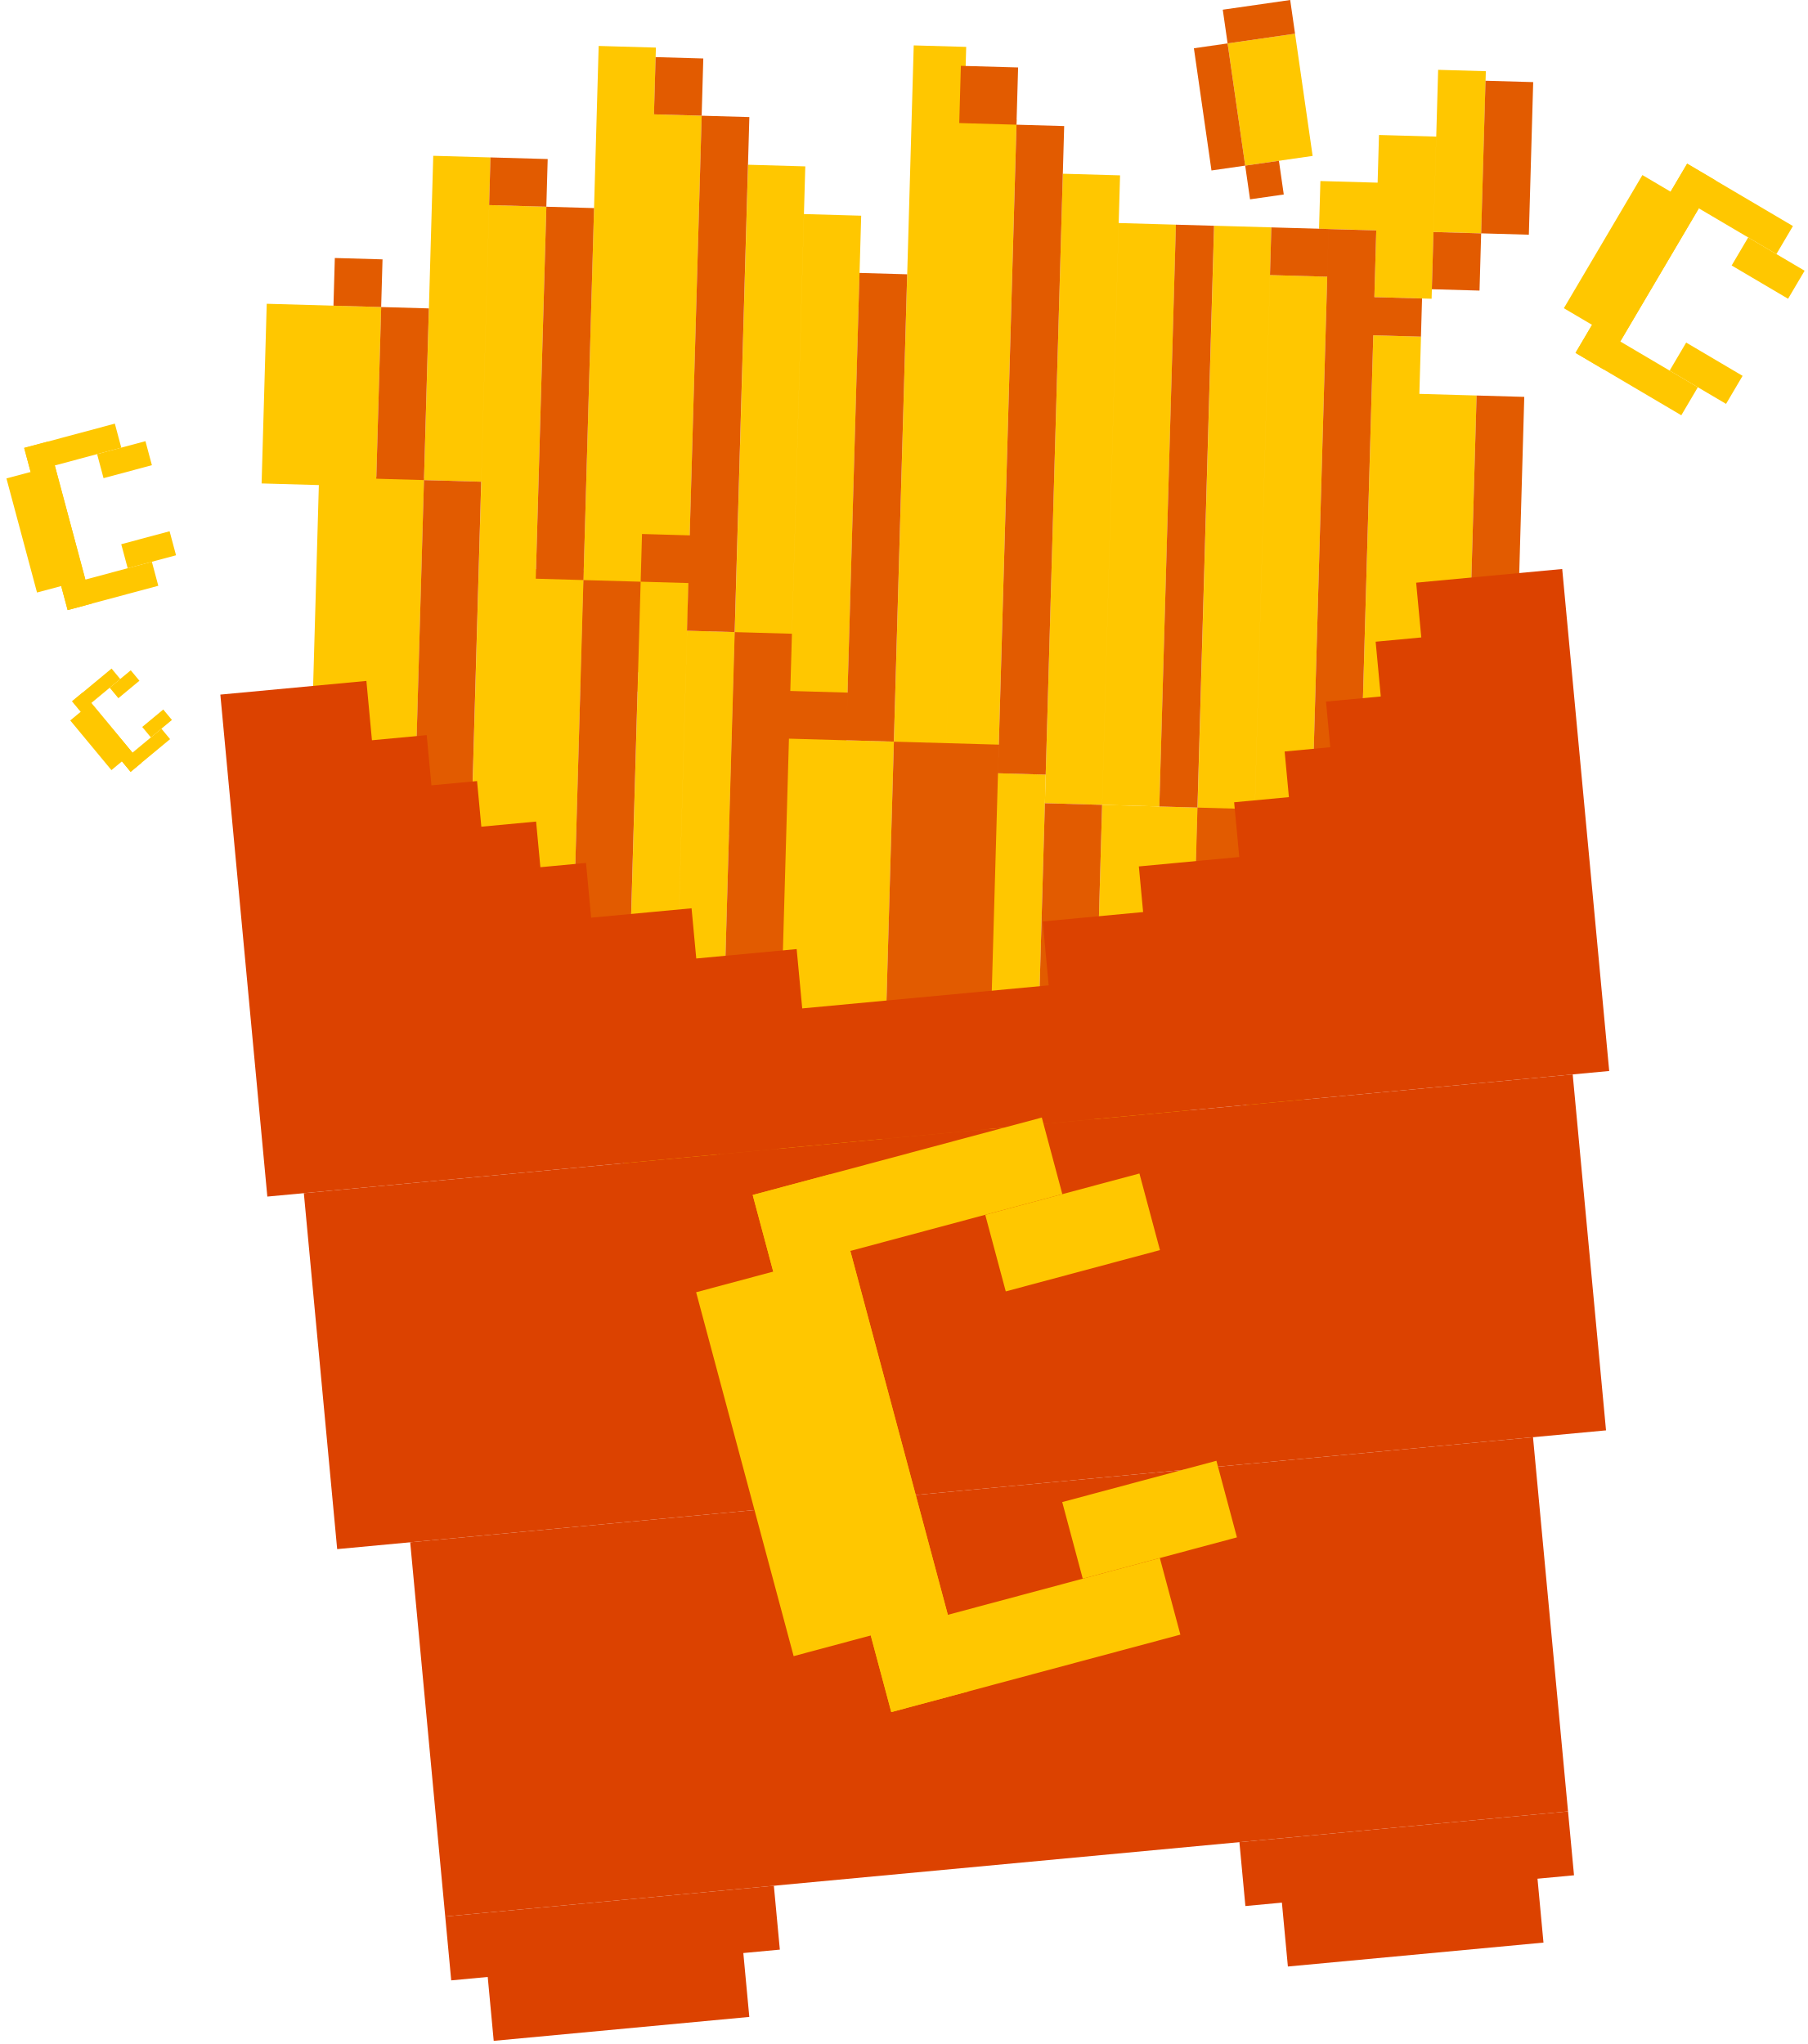
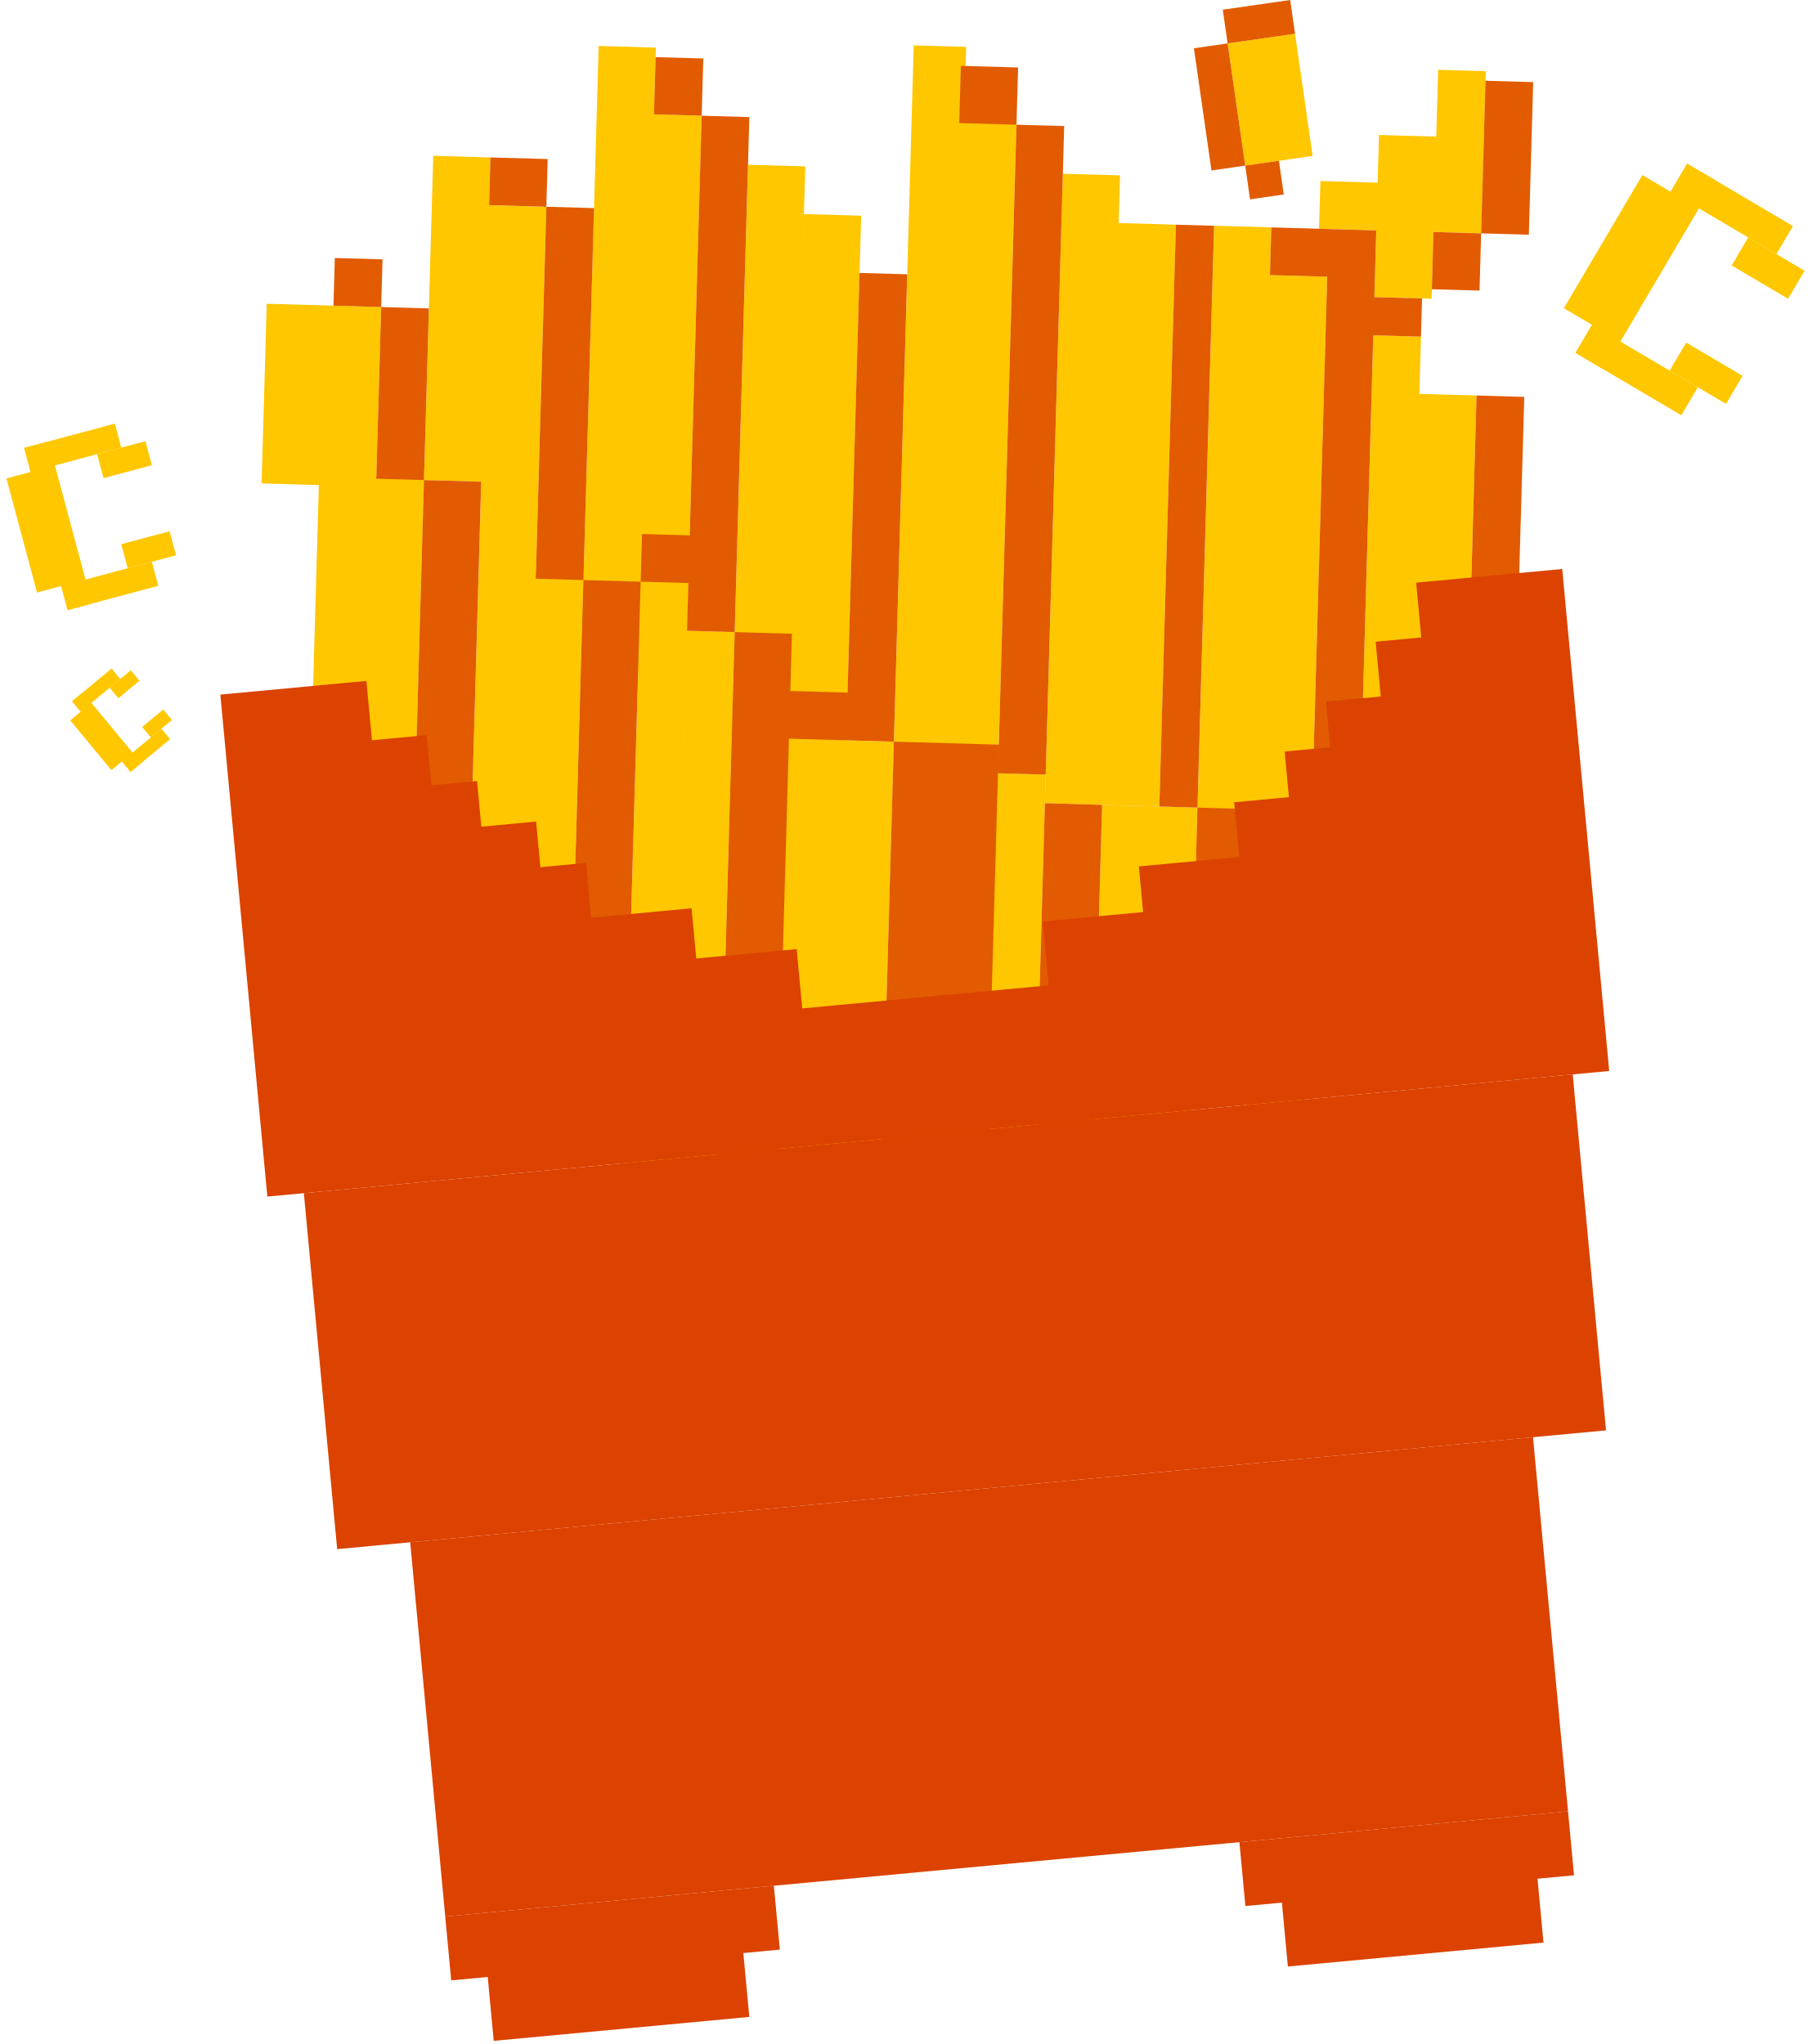
<svg xmlns="http://www.w3.org/2000/svg" width="260" height="294" viewBox="0 0 260 294" fill="none">
-   <path fill-rule="evenodd" clip-rule="evenodd" d="M62.307 22.409L70.538 22.644L69.209 69.287L60.978 69.053L62.307 22.409ZM70.345 29.503L78.576 29.738L77.091 81.869L83.95 82.064L81.763 158.849L74.903 158.654L75.271 145.746L67.04 145.511L70.345 29.503Z" fill="#FFC700" />
-   <path fill-rule="evenodd" clip-rule="evenodd" d="M54.822 44.163L38.359 43.694L37.623 69.537L45.855 69.771L44.449 119.136L59.54 119.565L60.987 68.765L54.127 68.569L54.822 44.163Z" fill="#FFC700" />
-   <path fill-rule="evenodd" clip-rule="evenodd" d="M94.327 6.845L86.096 6.61L83.457 99.241L91.689 99.475L94.327 6.845ZM100.914 16.643L94.054 16.448L91.768 96.701L98.628 96.897L100.914 16.643Z" fill="#FFC700" />
-   <path fill-rule="evenodd" clip-rule="evenodd" d="M115.811 23.931L107.58 23.696L104.835 120.054L113.067 120.288L115.811 23.931ZM123.85 31.025L115.619 30.79L112.958 124.204L121.189 124.438L123.85 31.025Z" fill="#FFC700" />
-   <path fill-rule="evenodd" clip-rule="evenodd" d="M161.079 25.223L152.848 24.988L150.269 115.532L158.5 115.767L161.079 25.223ZM169.117 32.316L160.886 32.081L158.502 115.766L166.734 116L169.117 32.316Z" fill="#FFC700" />
-   <path fill-rule="evenodd" clip-rule="evenodd" d="M182.837 32.703L174.605 32.469L171.466 142.694L179.697 142.928L182.837 32.703ZM190.875 39.797L182.644 39.563L179.134 162.797L187.365 163.032L190.875 39.797Z" fill="#FFC700" />
-   <path fill-rule="evenodd" clip-rule="evenodd" d="M138.952 6.745L131.406 6.53L128.551 106.752L136.097 106.967L138.952 6.745ZM146.206 17.188L138.661 16.973L135.748 119.24L143.293 119.455L146.206 17.188Z" fill="#FFC700" />
-   <path fill-rule="evenodd" clip-rule="evenodd" d="M204.357 48.421L197.498 48.226L195.001 135.881L201.861 136.076L201.919 134.04L210.149 134.275L212.354 56.887L204.123 56.653L204.357 48.421Z" fill="#FFC700" />
-   <path fill-rule="evenodd" clip-rule="evenodd" d="M142.157 111.181L150.389 111.415L148.585 174.721L140.354 174.486L140.907 155.079L134.049 154.883L135.026 120.586L141.884 120.782L142.157 111.181Z" fill="#FFC700" />
-   <path fill-rule="evenodd" clip-rule="evenodd" d="M99 83.864L92.141 83.669L89.639 171.504L96.498 171.699L99 83.864ZM105.667 90.918L98.808 90.723L96.462 173.073L103.321 173.269L105.667 90.918Z" fill="#FFC700" />
-   <rect x="110.721" y="106.166" width="17.842" height="70.885" transform="rotate(1.63159 110.721 106.166)" fill="#FFC700" />
-   <rect x="158.5" y="115.765" width="13.724" height="57.569" transform="rotate(1.63159 158.5 115.765)" fill="#FFC700" />
-   <path fill-rule="evenodd" clip-rule="evenodd" d="M213.682 10.239L206.823 10.044L206.159 33.366L213.018 33.562L213.682 10.239ZM198.316 19.415L206.547 19.649L205.883 42.971L197.651 42.737L197.925 33.133L189.695 32.899L189.89 26.039L198.12 26.274L198.316 19.415Z" fill="#FFC700" />
-   <path fill-rule="evenodd" clip-rule="evenodd" d="M220.493 11.81L213.634 11.614L213.008 33.564L219.868 33.76L220.493 11.81ZM213.009 33.566L206.15 33.371L205.916 41.602L212.775 41.798L213.009 33.566Z" fill="#E25B00" />
-   <rect x="212.35" y="56.889" width="6.862" height="69.369" transform="rotate(1.63159 212.35 56.8887)" fill="#E25B00" />
-   <path fill-rule="evenodd" clip-rule="evenodd" d="M94.283 8.216L101.143 8.411L100.908 16.642L94.049 16.447L94.283 8.216ZM92.33 76.808L99.188 77.004L100.908 16.643L107.767 16.838L105.657 90.92L98.797 90.725L98.993 83.863L92.135 83.668L92.33 76.808ZM113.892 91.154L105.66 90.92L103.395 170.46L111.626 170.695L113.462 106.246L121.691 106.48L121.886 99.621L113.657 99.386L113.892 91.154ZM123.606 39.257L130.465 39.453L128.55 106.675L121.691 106.48L123.606 39.257Z" fill="#E25B00" />
-   <rect x="150.268" y="115.53" width="8.235" height="64.951" transform="rotate(1.63159 150.268 115.53)" fill="#E25B00" />
-   <path fill-rule="evenodd" clip-rule="evenodd" d="M182.834 32.707L191.065 32.941L190.87 39.801L182.639 39.566L182.834 32.707ZM197.652 42.739L204.509 42.934L204.352 48.422L197.496 48.227L195.073 133.286L188.213 133.09L191.066 32.943L197.925 33.139L197.652 42.739Z" fill="#E25B00" />
-   <path fill-rule="evenodd" clip-rule="evenodd" d="M174.597 32.473L169.109 32.316L166.726 116.001L172.213 116.157L174.597 32.473ZM180.443 116.393L172.212 116.159L171.118 154.571L179.349 154.806L180.443 116.393Z" fill="#E25B00" />
-   <path fill-rule="evenodd" clip-rule="evenodd" d="M138.186 9.47L146.417 9.704L146.183 17.936L137.952 17.701L138.186 9.47ZM146.184 17.936L153.043 18.132L150.386 111.419L143.526 111.224L146.184 17.936ZM143.64 107.106L128.55 106.676L126.471 179.643L141.562 180.073L143.64 107.106Z" fill="#E25B00" />
-   <path fill-rule="evenodd" clip-rule="evenodd" d="M70.535 22.642L78.766 22.876L78.571 29.735L70.34 29.501L70.535 22.642ZM78.574 29.735L85.433 29.93L83.909 83.433L77.05 83.238L78.574 29.735ZM92.134 83.67L83.903 83.436L82.379 136.939L90.61 137.173L92.134 83.67Z" fill="#E25B00" />
+   <path fill-rule="evenodd" clip-rule="evenodd" d="M62.306 22.41L70.537 22.645L69.208 69.288L60.977 69.054L62.306 22.41ZM70.344 29.504L78.575 29.739L77.09 81.87L83.949 82.066L81.762 158.85L74.902 158.655L75.27 145.747L67.04 145.512L70.344 29.504Z" fill="#FFC700" />
+   <path fill-rule="evenodd" clip-rule="evenodd" d="M54.821 44.162L38.358 43.693L37.622 69.536L45.854 69.77L44.448 119.135L59.539 119.564L60.986 68.764L54.126 68.568L54.821 44.162Z" fill="#FFC700" />
+   <path fill-rule="evenodd" clip-rule="evenodd" d="M94.325 6.846L86.094 6.611L83.455 99.242L91.686 99.477L94.325 6.846ZM100.912 16.644L94.052 16.449L91.766 96.702L98.626 96.898L100.912 16.644Z" fill="#FFC700" />
+   <path fill-rule="evenodd" clip-rule="evenodd" d="M115.811 23.932L107.58 23.697L104.835 120.055L113.067 120.289L115.811 23.932ZM123.85 31.026L115.619 30.791L112.958 124.205L121.189 124.439L123.85 31.026Z" fill="#FFC700" />
+   <path fill-rule="evenodd" clip-rule="evenodd" d="M161.078 25.223L152.847 24.988L150.268 115.532L158.499 115.767L161.078 25.223ZM169.116 32.316L160.885 32.081L158.501 115.766L166.733 116L169.116 32.316Z" fill="#FFC700" />
+   <path fill-rule="evenodd" clip-rule="evenodd" d="M182.836 32.703L174.604 32.469L171.465 142.694L179.696 142.928L182.836 32.703ZM190.874 39.797L182.643 39.563L179.133 162.797L187.364 163.032L190.874 39.797Z" fill="#FFC700" />
+   <path fill-rule="evenodd" clip-rule="evenodd" d="M138.951 6.744L131.405 6.529L128.551 106.751L136.096 106.966L138.951 6.744ZM146.205 17.187L138.66 16.972L135.747 119.239L143.292 119.454L146.205 17.187Z" fill="#FFC700" />
+   <path fill-rule="evenodd" clip-rule="evenodd" d="M204.356 48.422L197.497 48.227L195 135.882L201.86 136.077L201.918 134.041L210.148 134.276L212.353 56.888L204.122 56.654L204.356 48.422Z" fill="#FFC700" />
+   <path fill-rule="evenodd" clip-rule="evenodd" d="M142.157 111.182L150.389 111.416L148.585 174.722L140.354 174.487L140.907 155.08L134.049 154.884L135.026 120.587L141.884 120.783L142.157 111.182Z" fill="#FFC700" />
+   <path fill-rule="evenodd" clip-rule="evenodd" d="M98.998 83.865L92.139 83.67L89.637 171.505L96.496 171.7L98.998 83.865ZM105.665 90.919L98.806 90.724L96.46 173.074L103.319 173.27L105.665 90.919Z" fill="#FFC700" />
+   <rect x="110.72" y="106.166" width="17.842" height="70.885" transform="rotate(1.63159 110.72 106.166)" fill="#FFC700" />
+   <rect x="158.499" y="115.766" width="13.724" height="57.569" transform="rotate(1.63159 158.499 115.766)" fill="#FFC700" />
+   <path fill-rule="evenodd" clip-rule="evenodd" d="M213.682 10.239L206.823 10.043L206.159 33.365L213.018 33.56L213.682 10.239ZM198.316 19.414L206.547 19.648L205.883 42.971L197.651 42.736L197.925 33.132L189.695 32.898L189.89 26.038L198.12 26.273L198.316 19.414Z" fill="#FFC700" />
+   <path fill-rule="evenodd" clip-rule="evenodd" d="M220.493 11.811L213.634 11.615L213.008 33.565L219.868 33.761L220.493 11.811ZM213.009 33.567L206.15 33.372L205.916 41.603L212.775 41.799L213.009 33.567Z" fill="#E25B00" />
+   <rect x="212.35" y="56.891" width="6.862" height="69.369" transform="rotate(1.63159 212.35 56.8906)" fill="#E25B00" />
+   <path fill-rule="evenodd" clip-rule="evenodd" d="M94.283 8.217L101.143 8.412L100.908 16.643L94.049 16.448L94.283 8.217ZM92.33 76.809L99.188 77.004L100.908 16.644L107.767 16.84L105.657 90.921L98.797 90.725L98.993 83.864L92.135 83.669L92.33 76.809ZM113.892 91.155L105.66 90.921L103.395 170.461L111.626 170.696L113.462 106.247L121.691 106.481L121.886 99.622L113.657 99.387L113.892 91.155ZM123.606 39.258L130.465 39.454L128.55 106.676L121.691 106.48L123.606 39.258Z" fill="#E25B00" />
+   <rect x="150.269" y="115.531" width="8.235" height="64.951" transform="rotate(1.63159 150.269 115.531)" fill="#E25B00" />
+   <path fill-rule="evenodd" clip-rule="evenodd" d="M182.833 32.707L191.064 32.941L190.869 39.801L182.638 39.566L182.833 32.707ZM197.651 42.739L204.508 42.934L204.351 48.422L197.495 48.227L195.072 133.286L188.212 133.09L191.065 32.943L197.924 33.139L197.651 42.739Z" fill="#E25B00" />
+   <path fill-rule="evenodd" clip-rule="evenodd" d="M174.598 32.475L169.11 32.318L166.727 116.003L172.214 116.159L174.598 32.475ZM180.444 116.395L172.213 116.161L171.119 154.573L179.35 154.808L180.444 116.395Z" fill="#E25B00" />
+   <path fill-rule="evenodd" clip-rule="evenodd" d="M138.185 9.471L146.416 9.705L146.182 17.937L137.951 17.702L138.185 9.471ZM146.183 17.937L153.042 18.133L150.385 111.42L143.525 111.225L146.183 17.937ZM143.639 107.107L128.549 106.677L126.47 179.644L141.561 180.074L143.639 107.107Z" fill="#E25B00" />
+   <path fill-rule="evenodd" clip-rule="evenodd" d="M70.534 22.643L78.766 22.877L78.57 29.736L70.339 29.502L70.534 22.643ZM78.573 29.735L85.432 29.931L83.908 83.434L77.049 83.239L78.573 29.735ZM92.133 83.671L83.902 83.437L82.378 136.94L90.609 137.174L92.133 83.671Z" fill="#E25B00" />
  <path fill-rule="evenodd" clip-rule="evenodd" d="M48.152 37.109L55.012 37.305L54.816 44.164L47.957 43.969L48.152 37.109ZM54.818 44.163L61.677 44.359L60.974 69.052L54.114 68.857L54.818 44.163ZM69.203 69.288L60.971 69.054L58.865 142.987L67.097 143.221L69.203 69.288Z" fill="#E25B00" />
  <path d="M31.688 99.908L52.692 97.942L53.491 106.475L61.367 105.738L62.043 112.958L68.607 112.344L69.222 118.908L77.098 118.17L77.713 124.734L84.277 124.12L85.014 131.996L99.455 130.645L100.131 137.865L114.571 136.513L115.37 145.046L150.815 141.728L149.955 132.539L164.395 131.187L163.781 124.623L178.222 123.271L177.484 115.395L185.361 114.657L184.747 108.093L191.31 107.479L190.696 100.915L198.573 100.178L197.835 92.301L204.399 91.687L203.662 83.81L224.666 81.844L231.425 154.047L38.446 172.111L31.688 99.908Z" fill="#DC4200" />
  <path d="M43.697 171.62L226.174 154.538L230.967 205.737L48.49 222.818L43.697 171.62Z" fill="#DC4200" />
  <path d="M58.992 221.835L220.465 206.72L225.503 260.544L64.031 275.659L58.992 221.835Z" fill="#DC4200" />
  <path d="M64.031 275.659L111.291 271.235L112.151 280.425L106.9 280.916L107.76 290.106L71.002 293.547L70.142 284.357L64.891 284.849L64.031 275.659Z" fill="#DC4200" />
  <path d="M178.243 264.968L225.503 260.544L226.363 269.733L221.112 270.225L221.972 279.414L185.214 282.855L184.354 273.666L179.103 274.157L178.243 264.968Z" fill="#DC4200" />
-   <path d="M114.137 238.211L136.312 232.269L122.288 179.93L100.113 185.872L114.137 238.211Z" fill="#FFC700" />
-   <path d="M128.177 246.259L139.264 243.288L119.335 168.912L108.248 171.882L128.177 246.259Z" fill="#FFC700" />
-   <path d="M125.225 235.24L128.177 246.259L169.754 235.118L166.801 224.1L125.225 235.24Z" fill="#FFC700" />
-   <path d="M152.762 216.052L155.714 227.07L177.888 221.129L174.936 210.11L152.762 216.052Z" fill="#FFC700" />
-   <path d="M141.69 174.731L144.642 185.75L166.817 179.809L163.864 168.79L141.69 174.731Z" fill="#FFC700" />
-   <path d="M108.248 171.882L111.2 182.901L152.777 171.761L149.825 160.742L108.248 171.882Z" fill="#FFC700" />
  <path d="M186.244 4.849L176.546 6.244L179.075 23.822L188.773 22.427L186.244 4.849Z" fill="#FFC700" />
  <path d="M176.546 6.244L171.697 6.942L174.226 24.52L179.075 23.822L176.546 6.244Z" fill="#E25B00" />
  <path d="M185.547 0L175.849 1.395L176.546 6.244L186.244 4.849L185.547 0Z" fill="#E25B00" />
  <path d="M183.924 23.125L179.075 23.822L179.773 28.671L184.622 27.974L183.924 23.125Z" fill="#E25B00" />
  <path d="M5.324 85.226L12.278 83.363L7.88 66.95L0.926 68.813L5.324 85.226Z" fill="#FFC700" />
  <path d="M9.727 87.75L13.204 86.818L6.954 63.494L3.477 64.426L9.727 87.75Z" fill="#FFC700" />
  <path d="M8.801 84.294L9.727 87.75L22.765 84.256L21.84 80.801L8.801 84.294Z" fill="#FFC700" />
  <path d="M17.437 78.277L18.363 81.733L25.316 79.869L24.39 76.414L17.437 78.277Z" fill="#FFC700" />
  <path d="M13.965 65.319L14.89 68.775L21.844 66.911L20.918 63.456L13.965 65.319Z" fill="#FFC700" />
  <path d="M3.477 64.426L4.403 67.881L17.442 64.388L16.516 60.932L3.477 64.426Z" fill="#FFC700" />
  <path d="M224.902 44.331L233.016 49.118L244.313 29.966L236.199 25.18L224.902 44.331Z" fill="#FFC700" />
  <path d="M226.58 50.756L230.637 53.15L246.691 25.934L242.634 23.541L226.58 50.756Z" fill="#FFC700" />
  <path d="M228.959 46.724L226.58 50.756L241.794 59.731L244.172 55.699L228.959 46.724Z" fill="#FFC700" />
  <path d="M242.494 49.274L240.115 53.306L248.229 58.092L250.607 54.06L242.494 49.274Z" fill="#FFC700" />
  <path d="M251.412 34.154L249.034 38.186L257.148 42.972L259.526 38.94L251.412 34.154Z" fill="#FFC700" />
  <path d="M242.634 23.541L240.256 27.573L255.469 36.547L257.848 32.515L242.634 23.541Z" fill="#FFC700" />
  <path d="M16.025 110.769L19.052 108.26L13.129 101.116L10.102 103.625L16.025 110.769Z" fill="#FFC700" />
  <path d="M18.785 111.019L20.298 109.764L11.882 99.612L10.369 100.866L18.785 111.019Z" fill="#FFC700" />
  <path d="M17.538 109.515L18.785 111.019L24.46 106.314L23.213 104.81L17.538 109.515Z" fill="#FFC700" />
  <path d="M20.453 104.561L21.7 106.065L24.727 103.556L23.48 102.052L20.453 104.561Z" fill="#FFC700" />
  <path d="M15.777 98.921L17.024 100.425L20.051 97.915L18.804 96.411L15.777 98.921Z" fill="#FFC700" />
  <path d="M10.369 100.866L11.616 102.371L17.291 97.666L16.044 96.162L10.369 100.866Z" fill="#FFC700" />
</svg>
